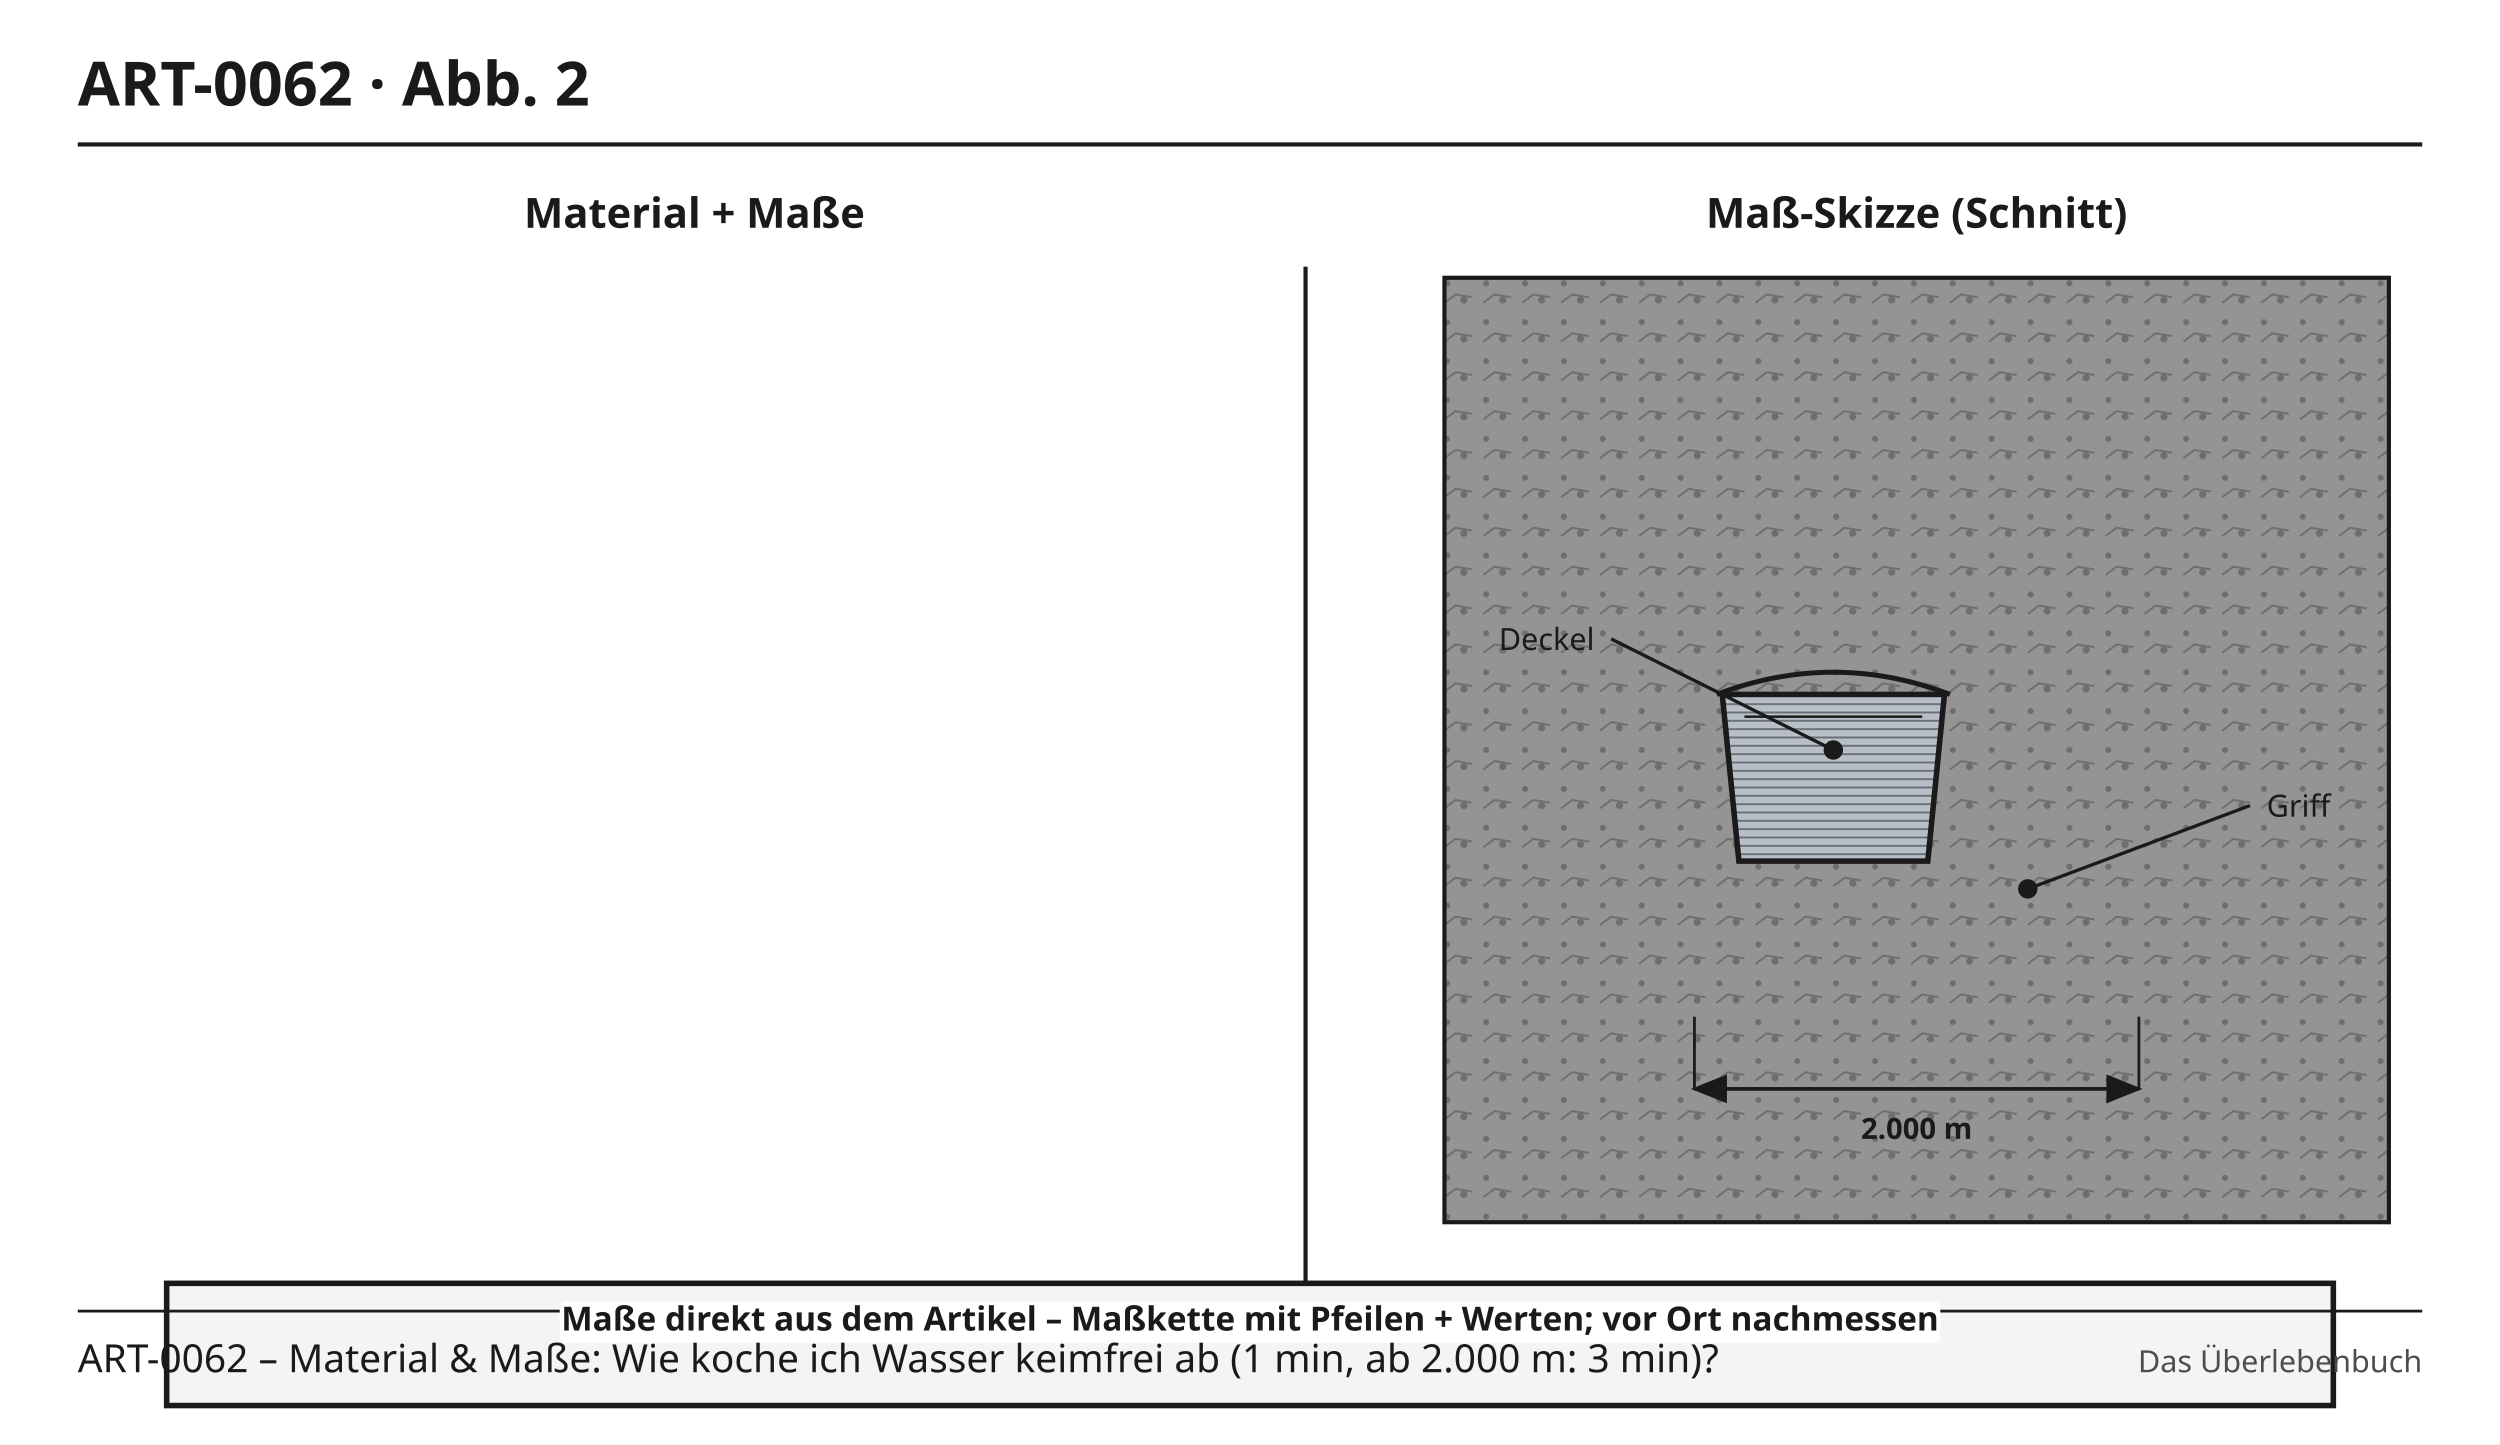
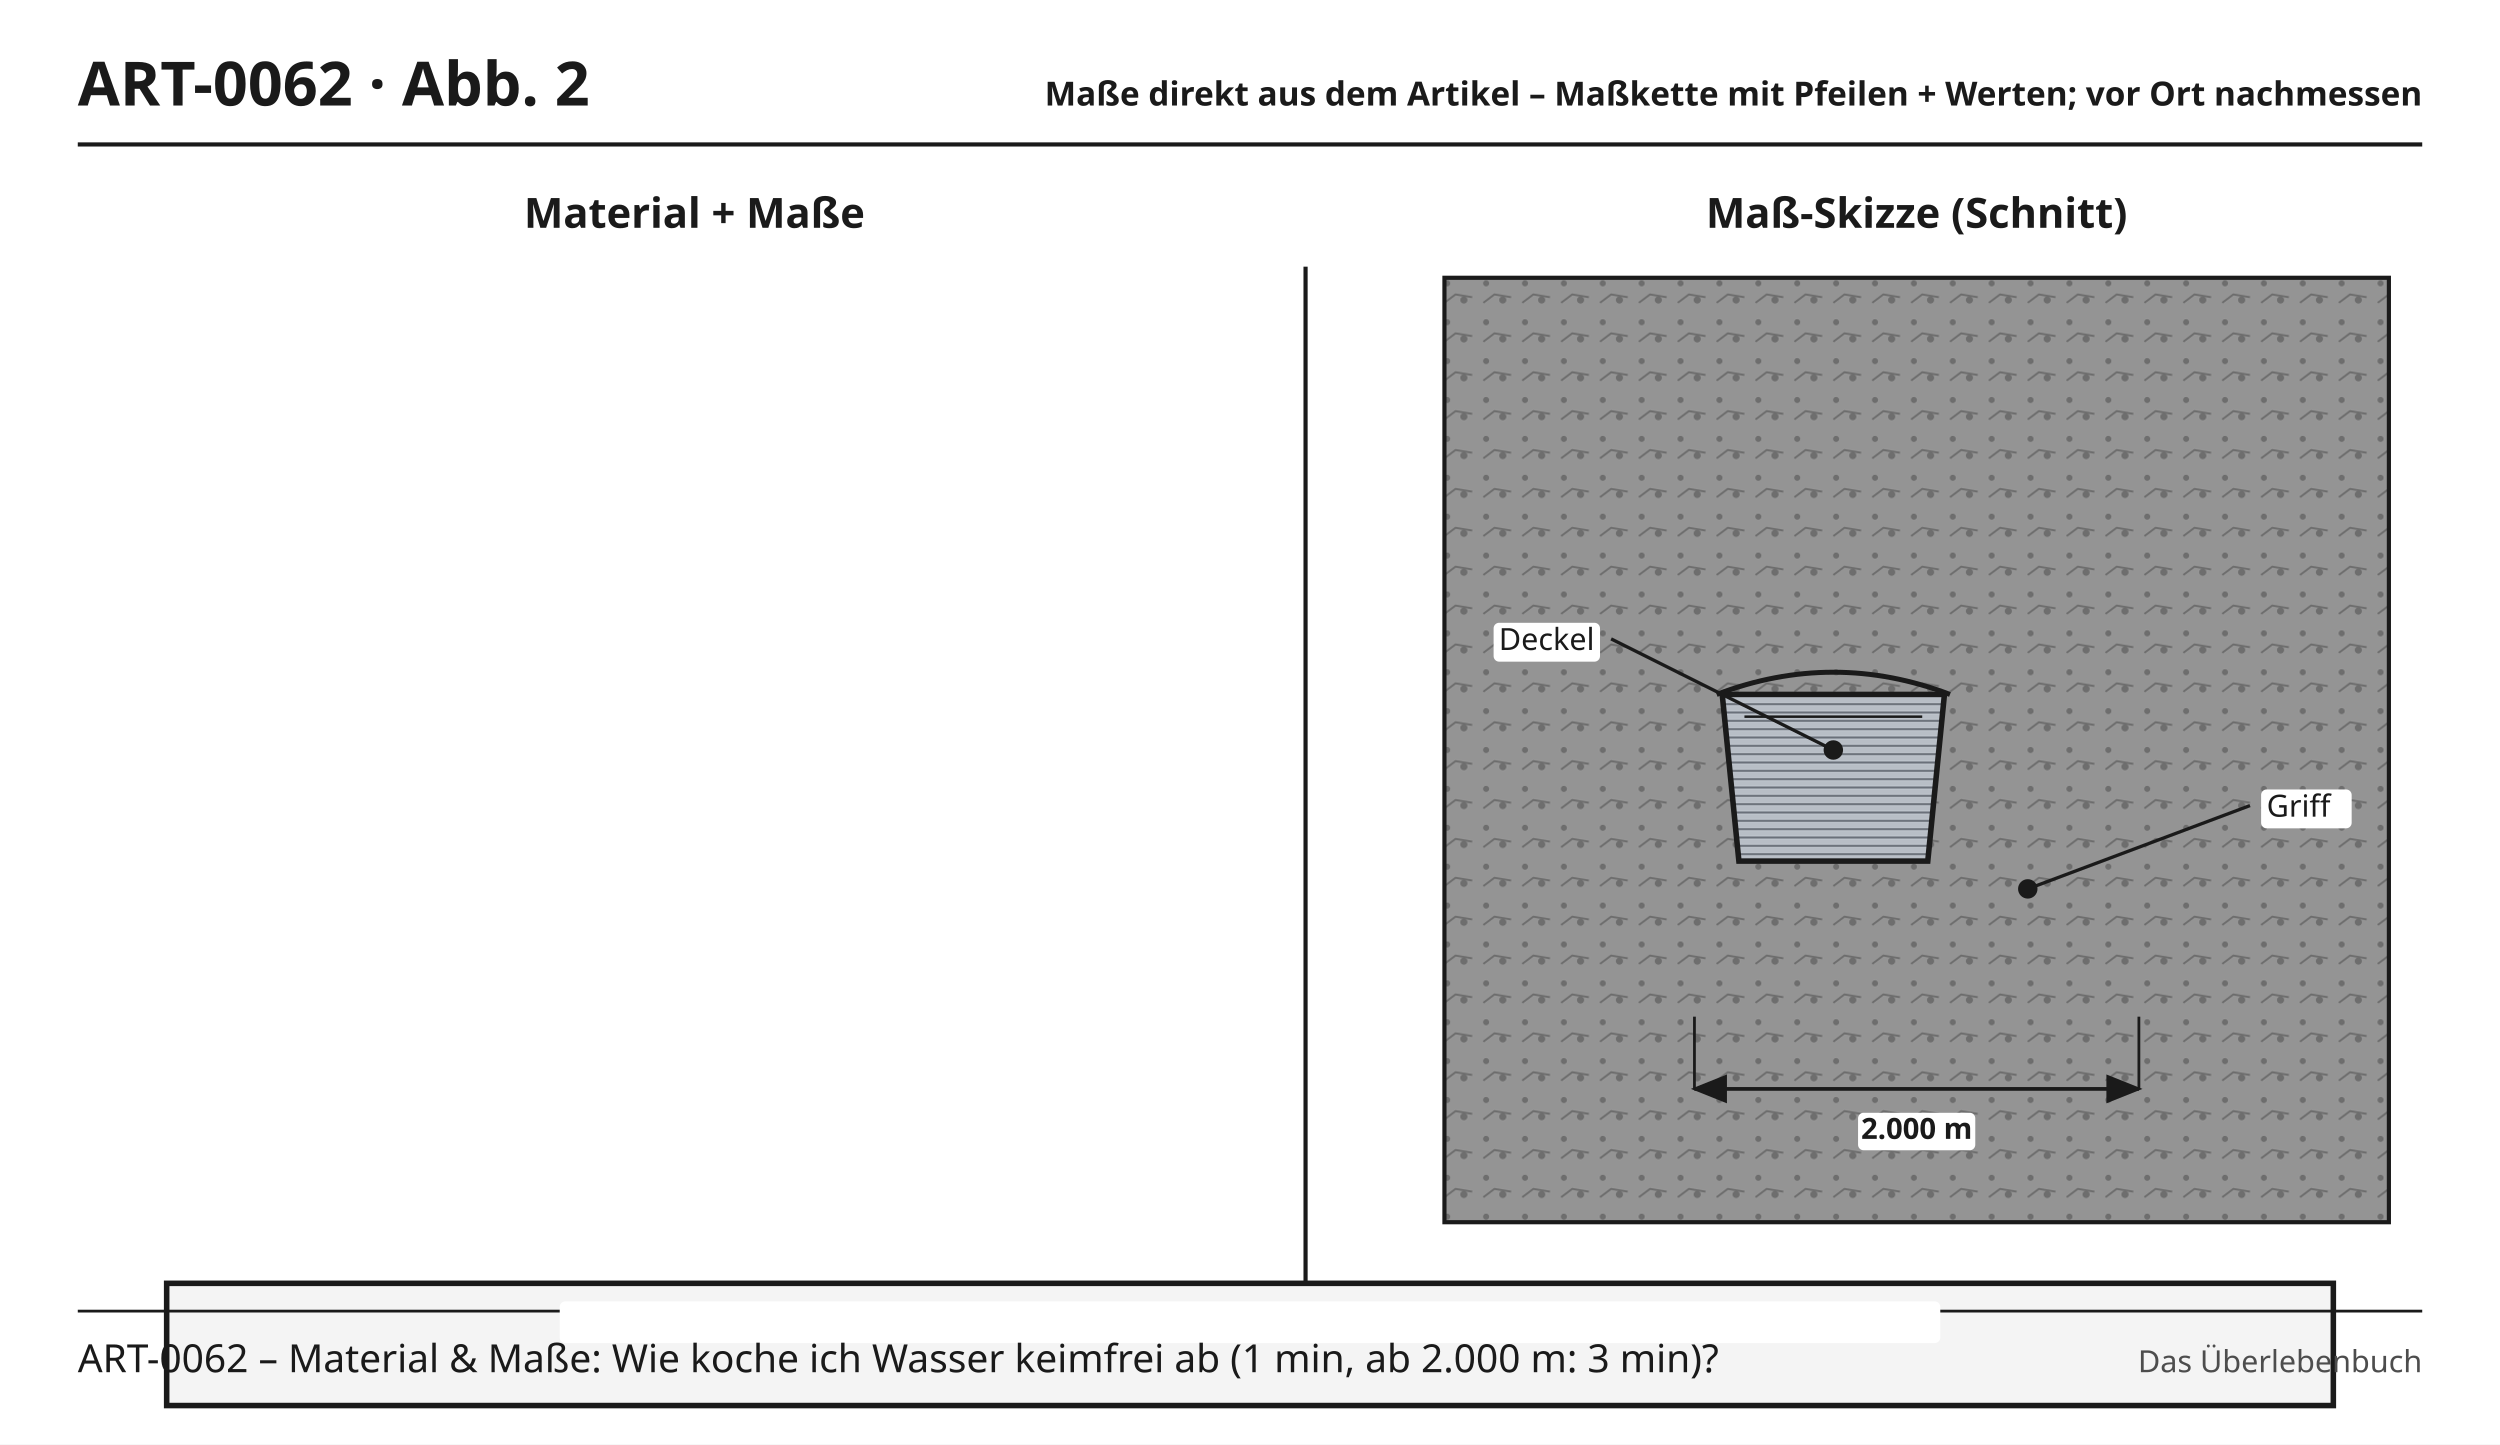
<svg xmlns="http://www.w3.org/2000/svg" viewBox="0 0 900 520" role="img" aria-label="ART-0062 · Abb. 2 – ART-0062 – Material &amp; Maße: Wie koche ich Wasser keimfrei ab (1 min, ab 2.000 m: 3 min)?">
  <defs>
    <marker id="ah" markerWidth="10" markerHeight="8" refX="9" refY="4" orient="auto">
      <path d="M0 0 L10 4 L0 8 z" fill="#1a1a1a" />
    </marker>
    <marker id="ahs" markerWidth="10" markerHeight="8" refX="1" refY="4" orient="auto">
      <path d="M10 0 L0 4 L10 8 z" fill="#1a1a1a" />
    </marker>
    <pattern id="hatch" width="8" height="8" patternTransform="rotate(45)" patternUnits="userSpaceOnUse">
      <line x1="0" y1="0" x2="0" y2="8" stroke="#6e6e6e" stroke-width="1.6" />
    </pattern>
    <pattern id="cross" width="8" height="8" patternUnits="userSpaceOnUse">
      <path d="M0 0 L8 8 M8 0 L0 8" stroke="#8a8a8a" stroke-width="1" />
    </pattern>
    <pattern id="dots" width="7" height="7" patternUnits="userSpaceOnUse">
      <circle cx="2" cy="2" r="1.4" fill="#6e6e6e" />
    </pattern>
    <pattern id="wtr" width="24" height="12" patternUnits="userSpaceOnUse">
      <rect width="24" height="12" fill="#6b97bd" />
      <path d="M0 8 q 6 -5 12 0 t 12 0" fill="none" stroke="#3f6f96" stroke-width="1.4" />
    </pattern>
    <pattern id="wood" width="26" height="10" patternUnits="userSpaceOnUse">
      <rect width="26" height="10" fill="#c19a6b" />
      <path d="M0 3 q 6 -2 13 0 t 13 0 M0 7 q 7 2 13 0 t 13 0" fill="none" stroke="#7a5a3a" stroke-width="0.9" />
    </pattern>
    <pattern id="grass" width="12" height="12" patternUnits="userSpaceOnUse">
      <rect width="12" height="12" fill="#b5d1a0" />
      <path d="M2 12 L4 4 M6 12 L7 2 M10 12 L9 6" stroke="#6e6e6e" stroke-width="0.9" />
    </pattern>
    <pattern id="fabric" width="6" height="6" patternUnits="userSpaceOnUse">
      <rect width="6" height="6" fill="#e2e2e2" />
      <path d="M0 0 L6 6 M6 0 L0 6" stroke="#8a8a8a" stroke-width="0.7" />
    </pattern>
    <pattern id="metal" width="20" height="6" patternUnits="userSpaceOnUse">
      <rect width="20" height="6" fill="#b8bec6" />
      <path d="M0 1.5 h20 M0 4.5 h20" stroke="#6e747e" stroke-width="0.7" />
    </pattern>
    <pattern id="stone" width="14" height="14" patternUnits="userSpaceOnUse">
      <rect width="14" height="14" fill="#949494" />
      <circle cx="3" cy="4" r="1.1" fill="#6e6e6e" />
      <circle cx="9" cy="10" r="1.3" fill="#6e6e6e" />
      <path d="M2 11 L6 8 L12 9" stroke="#6e6e6e" stroke-width="0.7" fill="none" />
    </pattern>
  </defs>
  <rect x="0" y="0" width="900" height="520" fill="#ffffff" />
  <line x1="28" y1="52" x2="872" y2="52" stroke="#1a1a1a" stroke-width="1.5" />
  <line x1="470" y1="96" x2="470" y2="470" stroke="#1a1a1a" stroke-width="1.5" />
  <rect x="520" y="100" width="340" height="340" fill="url(#stone)" stroke="#1a1a1a" stroke-width="1.5" />
  <path d="M620 250 L700 250 L694 310 L626 310 Z" fill="url(#metal)" stroke="#1a1a1a" stroke-width="2" />
  <path d="M618 250 Q 660 234 702 250" fill="none" stroke="#1a1a1a" stroke-width="1.8" />
  <line x1="628" y1="258" x2="692" y2="258" stroke="#1a1a1a" stroke-width="0.9" />
  <line x1="610" y1="392" x2="770" y2="392" stroke="#1a1a1a" stroke-width="1" />
  <line x1="610" y1="366" x2="610" y2="392" stroke="#1a1a1a" stroke-width="1" />
  <line x1="770" y1="366" x2="770" y2="392" stroke="#1a1a1a" stroke-width="1" />
  <line x1="610" y1="392" x2="770" y2="392" stroke="#1a1a1a" stroke-width="1.3" marker-start="url(#ahs)" marker-end="url(#ah)" />
  <circle cx="660" cy="270" r="3.5" fill="#1a1a1a" stroke="none" />
  <line x1="660" y1="270" x2="580" y2="230" stroke="#1a1a1a" stroke-width="1.2" />
  <circle cx="730" cy="320" r="3.5" fill="#1a1a1a" stroke="none" />
  <line x1="730" y1="320" x2="810" y2="290" stroke="#1a1a1a" stroke-width="1.2" />
  <rect x="60" y="462" width="780" height="44" fill="#f4f4f4" stroke="#1a1a1a" stroke-width="2" />
  <line x1="28" y1="472" x2="872" y2="472" stroke="#1a1a1a" stroke-width="1" />
  <text x="28" y="38" font-family="sans-serif" font-size="22" text-anchor="start" font-weight="bold" fill="#1a1a1a">ART-0062 · Abb. 2</text>
  <text x="250" y="82" font-family="sans-serif" font-size="15" text-anchor="middle" font-weight="bold" fill="#1a1a1a">Material + Maße</text>
  <text x="690" y="82" font-family="sans-serif" font-size="15" text-anchor="middle" font-weight="bold" fill="#1a1a1a">Maß-Skizze (Schnitt)</text>
+   <rect x="668.9" y="400.6" width="42.2" height="13.5" fill="#ffffff" rx="2" data-halo="1" />
  <text x="690" y="410" font-family="sans-serif" font-size="10.5" text-anchor="middle" font-weight="bold" fill="#1a1a1a">2.000 m</text>
+   <rect x="537.7" y="224.2" width="38.3" height="14.0" fill="#ffffff" rx="2" data-halo="1" />
  <text x="574" y="234" font-family="sans-serif" font-size="11" text-anchor="end" font-weight="normal" fill="#1a1a1a">Deckel</text>
+   <rect x="814.0" y="284.2" width="32.6" height="14.0" fill="#ffffff" rx="2" data-halo="1" />
  <text x="816" y="294" font-family="sans-serif" font-size="11" text-anchor="start" font-weight="normal" fill="#1a1a1a">Griff</text>
  <rect x="201.5" y="468.5" width="497.0" height="15.0" fill="#ffffff" rx="2" data-halo="1" />
-   <text x="450" y="479.0" font-family="sans-serif" font-size="12" text-anchor="middle" font-weight="bold" fill="#1a1a1a">Maße direkt aus dem Artikel – Maßkette mit Pfeilen + Werten; vor Ort nachmessen</text>
+   <text x="872" y="38" font-family="sans-serif" font-size="12" text-anchor="end" font-weight="bold" fill="#1a1a1a">Maße direkt aus dem Artikel – Maßkette mit Pfeilen + Werten; vor Ort nachmessen</text>
  <text x="28" y="494" font-family="sans-serif" font-size="14" text-anchor="start" font-weight="normal" fill="#1a1a1a">ART-0062 – Material &amp; Maße: Wie koche ich Wasser keimfrei ab (1 min, ab 2.000 m: 3 min)?</text>
  <text x="872" y="494" font-family="sans-serif" font-size="11" text-anchor="end" font-weight="normal" fill="#4d4d4d">Das Überlebenbuch</text>
</svg>
